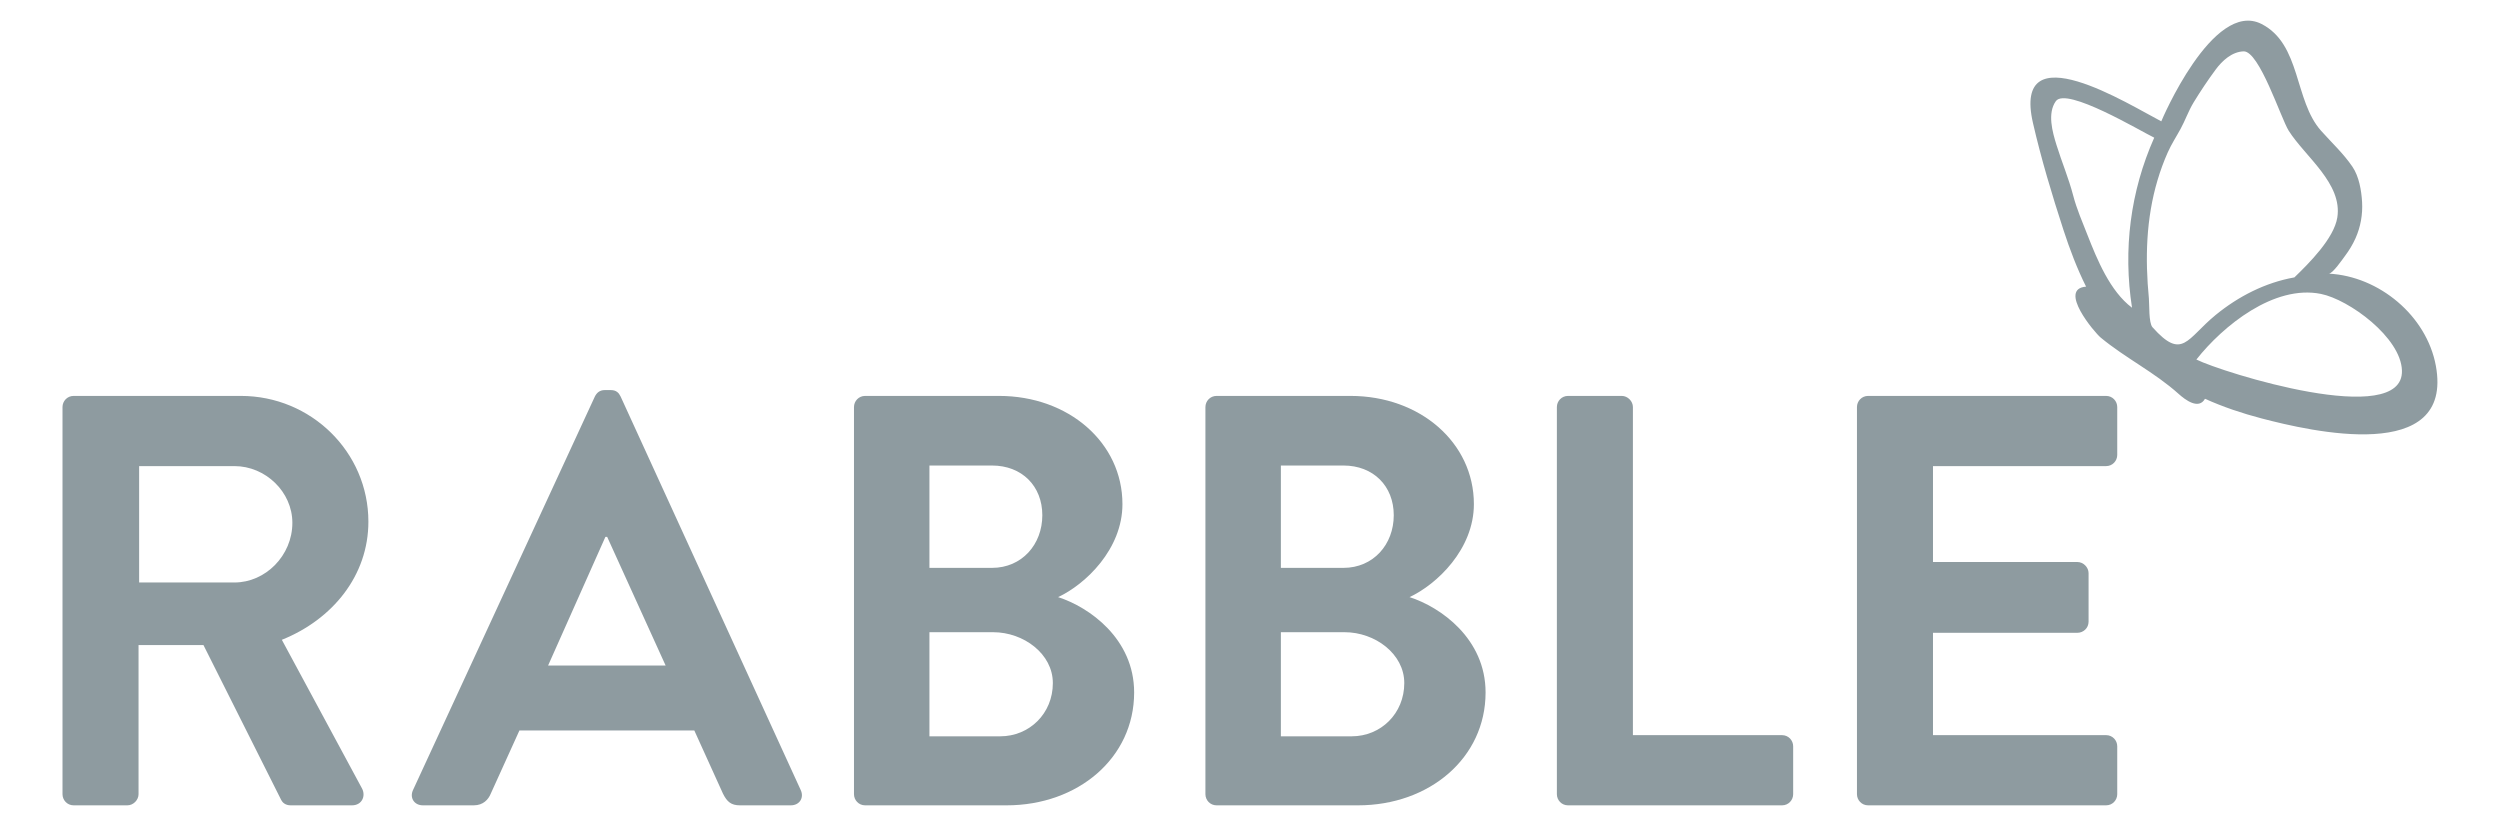
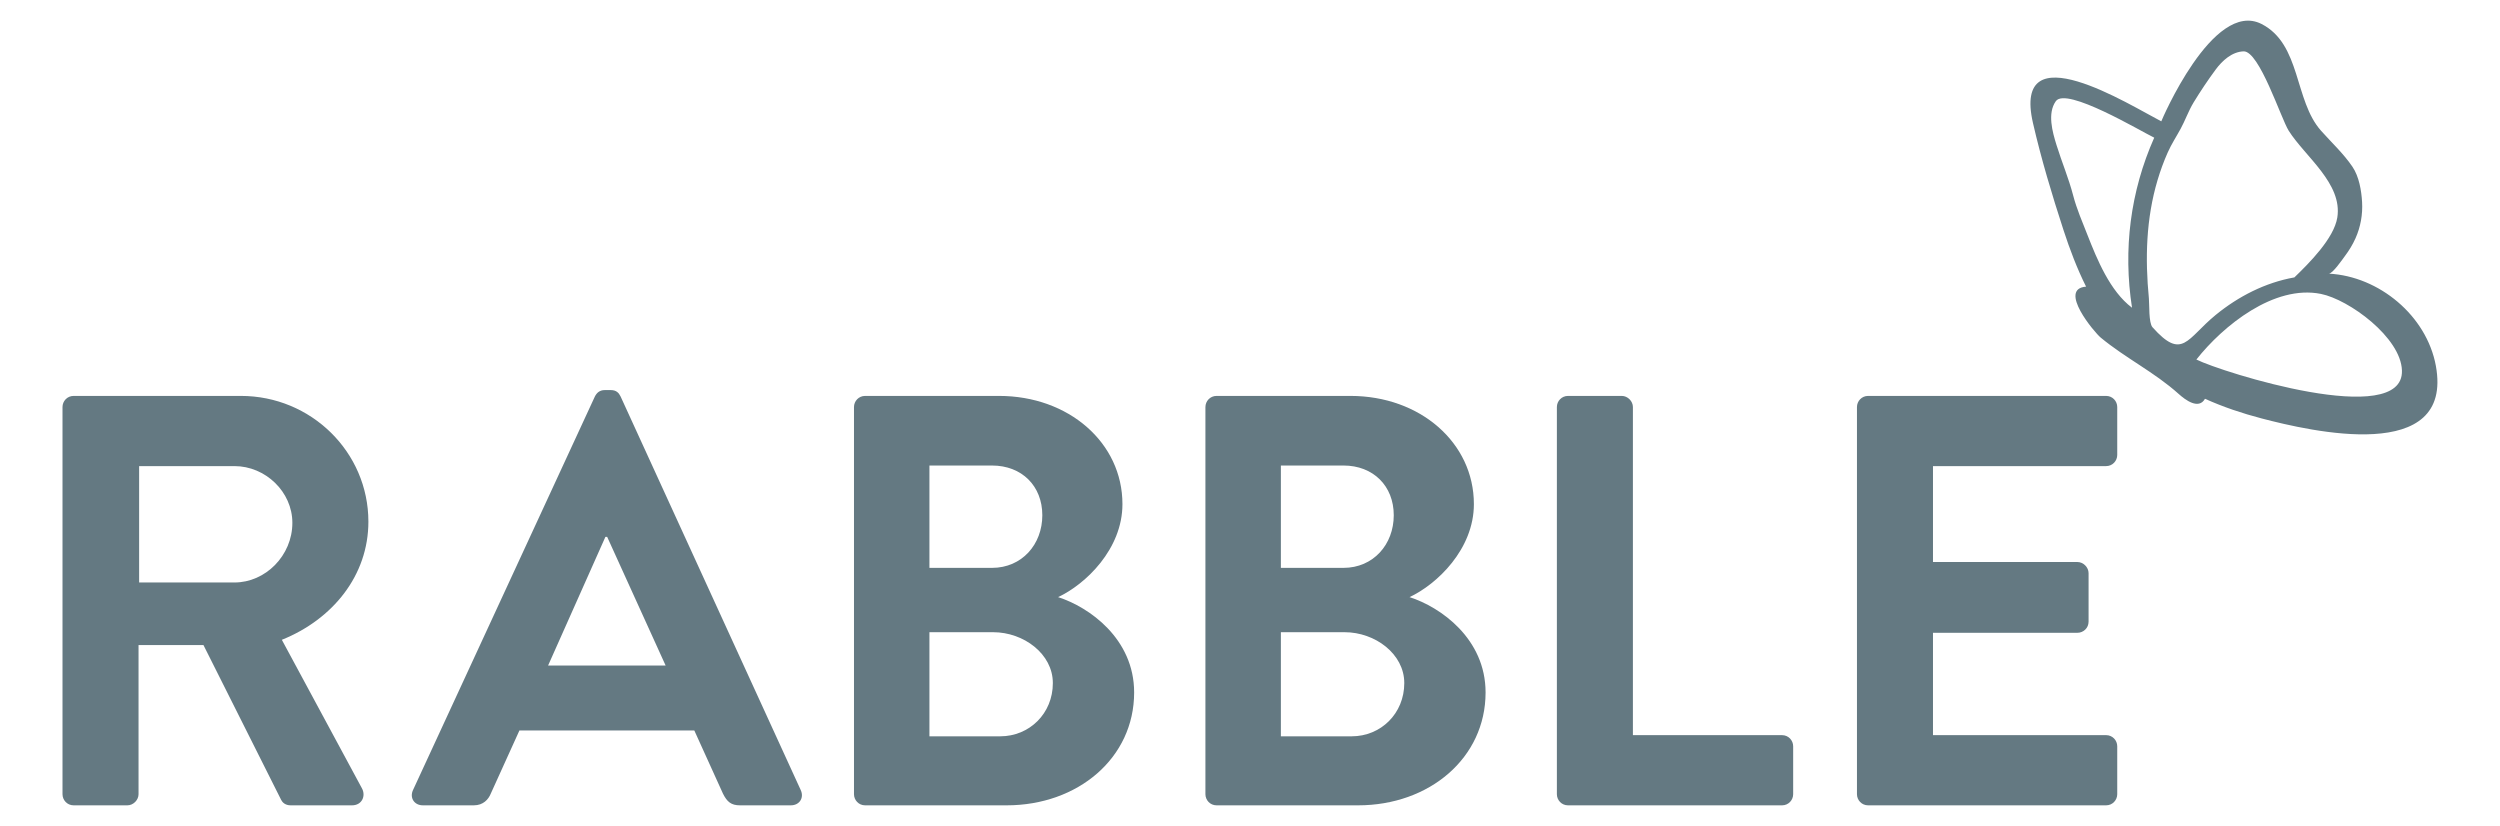
<svg xmlns="http://www.w3.org/2000/svg" version="1.1" id="Layer_1" x="0px" y="0px" width="503.777px" height="166.444px" viewBox="0 0 503.777 166.444" enable-background="new 0 0 503.777 166.444" xml:space="preserve">
  <g>
    <g>
-       <path fill="#8e9ba0" d="M450.735,10.365c-0.023,0.012-0.043,0.019-0.067,0.035C450.911,10.431,450.933,10.422,450.735,10.365z" />
-       <path fill="#8e9ba0" d="M490.845,73.686C488.971,63.557,492.189,80.967,490.845,73.686c-1.86-10.065-11.433-18.023-21.566-18.544    c0.76,0.039,2.805-2.955,3.26-3.565c0.831-1.106,1.554-2.295,2.121-3.559c1.024-2.299,1.47-4.795,1.326-7.307    c-0.138-2.347-0.613-5.146-1.942-7.108c-1.8-2.654-4.205-4.877-6.331-7.262c-5.427-6.099-4.003-17.435-11.993-21.51    c-9.808-4.995-20.217,19.61-20.195,19.619c-6.238-3.202-30.15-18.332-25.856,0.358c1.659,7.22,3.843,14.482,6.137,21.52    c1.272,3.904,2.729,7.76,4.562,11.434c-5.722,0.429,1.689,9.227,2.936,10.259c5.053,4.18,10.818,6.962,15.726,11.366    c1.337,1.201,4.028,3.23,5.3,0.972c3.674,1.657,7.512,2.941,11.411,3.96C465.623,86.907,494.538,93.664,490.845,73.686z     M440.622,23.443c0.437-0.964,0.878-1.921,1.428-2.825c1.377-2.256,2.865-4.481,4.424-6.59c1.324-1.795,3.28-3.595,5.633-3.679    c3.17-0.117,7.531,13.521,9.092,15.995c3.289,5.202,10.886,10.648,9.794,17.489c-0.678,4.224-5.707,9.225-8.649,12.066    c-5.857,1.04-11.284,3.824-15.864,7.569c-5.829,4.767-6.68,9.256-12.729,2.476c-0.788-0.882-0.609-4.615-0.727-5.82    c-0.194-1.994-0.327-3.995-0.382-5.999c-0.107-4,0.102-8.013,0.769-11.959c0.667-3.95,1.797-7.822,3.428-11.484    c0.752-1.685,1.729-3.159,2.601-4.767C439.875,25.112,440.247,24.276,440.622,23.443z M414.274,20.384    c2.104-2.944,17.044,6.024,19.826,7.358c-4.815,10.843-6.293,22.554-4.475,34.268c-4.438-3.337-7.025-9.689-8.994-14.699    c-0.998-2.537-2.172-5.252-2.859-7.901c-0.914-3.51-2.307-6.766-3.372-10.214C413.597,26.603,412.524,22.839,414.274,20.384    C414.373,20.251,413.908,20.901,414.274,20.384z M484.018,74.667c0.366,11.861-36.329,0.346-41.422-2.219    c5.373-6.801,15.644-15.119,25.089-13.223C473.364,60.365,483.814,68.006,484.018,74.667    C484.049,75.655,483.941,72.111,484.018,74.667z" />
+       <path fill="#647982" d="M450.735,10.365c-0.023,0.012-0.043,0.019-0.067,0.035C450.911,10.431,450.933,10.422,450.735,10.365z" />
+       <path fill="#647982" d="M490.845,73.686C488.971,63.557,492.189,80.967,490.845,73.686c-1.86-10.065-11.433-18.023-21.566-18.544    c0.76,0.039,2.805-2.955,3.26-3.565c0.831-1.106,1.554-2.295,2.121-3.559c1.024-2.299,1.47-4.795,1.326-7.307    c-0.138-2.347-0.613-5.146-1.942-7.108c-1.8-2.654-4.205-4.877-6.331-7.262c-5.427-6.099-4.003-17.435-11.993-21.51    c-9.808-4.995-20.217,19.61-20.195,19.619c-6.238-3.202-30.15-18.332-25.856,0.358c1.659,7.22,3.843,14.482,6.137,21.52    c1.272,3.904,2.729,7.76,4.562,11.434c-5.722,0.429,1.689,9.227,2.936,10.259c5.053,4.18,10.818,6.962,15.726,11.366    c1.337,1.201,4.028,3.23,5.3,0.972c3.674,1.657,7.512,2.941,11.411,3.96C465.623,86.907,494.538,93.664,490.845,73.686z     M440.622,23.443c0.437-0.964,0.878-1.921,1.428-2.825c1.377-2.256,2.865-4.481,4.424-6.59c1.324-1.795,3.28-3.595,5.633-3.679    c3.17-0.117,7.531,13.521,9.092,15.995c3.289,5.202,10.886,10.648,9.794,17.489c-0.678,4.224-5.707,9.225-8.649,12.066    c-5.857,1.04-11.284,3.824-15.864,7.569c-5.829,4.767-6.68,9.256-12.729,2.476c-0.788-0.882-0.609-4.615-0.727-5.82    c-0.194-1.994-0.327-3.995-0.382-5.999c-0.107-4,0.102-8.013,0.769-11.959c0.667-3.95,1.797-7.822,3.428-11.484    c0.752-1.685,1.729-3.159,2.601-4.767C439.875,25.112,440.247,24.276,440.622,23.443z M414.274,20.384    c2.104-2.944,17.044,6.024,19.826,7.358c-4.815,10.843-6.293,22.554-4.475,34.268c-4.438-3.337-7.025-9.689-8.994-14.699    c-0.998-2.537-2.172-5.252-2.859-7.901c-0.914-3.51-2.307-6.766-3.372-10.214C413.597,26.603,412.524,22.839,414.274,20.384    C414.373,20.251,413.908,20.901,414.274,20.384z M484.018,74.667c0.366,11.861-36.329,0.346-41.422-2.219    c5.373-6.801,15.644-15.119,25.089-13.223C473.364,60.365,483.814,68.006,484.018,74.667    C484.049,75.655,483.941,72.111,484.018,74.667z" />
    </g>
    <g>
-       <path fill="#8e9ba0" d="M12.595,82.02c0-1.177,0.943-2.239,2.239-2.239h33.709c14.144,0,25.692,11.315,25.692,25.341    c0,10.843-7.189,19.683-17.441,23.806l16.145,29.938c0.825,1.531,0,3.417-2.004,3.417H58.561c-1.061,0-1.65-0.589-1.886-1.06    L41,129.991H27.917v30.052c0,1.18-1.062,2.24-2.239,2.24H14.834c-1.296,0-2.239-1.06-2.239-2.24V82.02z M47.246,117.378    c6.247,0,11.668-5.42,11.668-12.022c0-6.247-5.421-11.431-11.668-11.431h-19.21v23.453H47.246z" />
-       <path fill="#8e9ba0" d="M83.219,159.219l36.655-79.32c0.353-0.707,0.942-1.296,2.002-1.296h1.18c1.179,0,1.65,0.589,2.003,1.296    l36.302,79.32c0.707,1.531-0.236,3.063-2.005,3.063h-10.253c-1.768,0-2.594-0.707-3.418-2.357l-5.775-12.729h-35.24l-5.774,12.729    c-0.472,1.178-1.533,2.357-3.418,2.357H85.222C83.454,162.283,82.513,160.75,83.219,159.219z M134.133,134.114l-11.783-25.929    h-0.354l-11.551,25.929H134.133z" />
-       <path fill="#8e9ba0" d="M172.087,82.02c0-1.177,0.943-2.239,2.239-2.239h26.991c14.024,0,24.867,9.429,24.867,21.805    c0,9.076-7.425,16.146-12.964,18.739c6.245,2.003,15.322,8.369,15.322,19.212c0,13.199-11.315,22.746-25.694,22.746h-28.522    c-1.296,0-2.239-1.06-2.239-2.24V82.02z M199.902,114.432c6.012,0,10.137-4.713,10.137-10.606c0-5.894-4.125-10.019-10.137-10.019    h-12.611v20.625H199.902z M201.552,148.376c5.893,0,10.608-4.597,10.608-10.726c0-5.893-5.894-10.254-12.022-10.254h-12.847    v20.979H201.552z" />
-       <path fill="#8e9ba0" d="M242.906,82.02c0-1.177,0.943-2.239,2.24-2.239h26.99c14.025,0,24.868,9.429,24.868,21.805    c0,9.076-7.426,16.146-12.966,18.739c6.247,2.003,15.322,8.369,15.322,19.212c0,13.199-11.316,22.746-25.694,22.746h-28.521    c-1.297,0-2.24-1.06-2.24-2.24V82.02z M270.723,114.432c6.01,0,10.134-4.713,10.134-10.606c0-5.894-4.124-10.019-10.134-10.019    H258.11v20.625H270.723z M272.373,148.376c5.892,0,10.605-4.597,10.605-10.726c0-5.893-5.893-10.254-12.022-10.254H258.11v20.979    H272.373z" />
-       <path fill="#8e9ba0" d="M313.728,82.02c0-1.177,0.943-2.239,2.24-2.239h10.842c1.179,0,2.238,1.063,2.238,2.239v66.12h30.055    c1.297,0,2.239,1.061,2.239,2.24v9.664c0,1.18-0.942,2.24-2.239,2.24h-43.135c-1.297,0-2.24-1.06-2.24-2.24V82.02z" />
-       <path fill="#8e9ba0" d="M374.198,82.02c0-1.177,0.944-2.239,2.24-2.239h47.968c1.297,0,2.24,1.063,2.24,2.239v9.666    c0,1.177-0.943,2.239-2.24,2.239h-34.888v19.327h29.112c1.179,0,2.24,1.063,2.24,2.24v9.782c0,1.296-1.062,2.24-2.24,2.24h-29.112    v20.625h34.888c1.297,0,2.24,1.061,2.24,2.24v9.664c0,1.18-0.943,2.24-2.24,2.24h-47.968c-1.296,0-2.24-1.06-2.24-2.24V82.02z" />
+       <path fill="#647982" d="M12.595,82.02c0-1.177,0.943-2.239,2.239-2.239h33.709c14.144,0,25.692,11.315,25.692,25.341    c0,10.843-7.189,19.683-17.441,23.806l16.145,29.938c0.825,1.531,0,3.417-2.004,3.417H58.561c-1.061,0-1.65-0.589-1.886-1.06    L41,129.991H27.917v30.052c0,1.18-1.062,2.24-2.239,2.24H14.834c-1.296,0-2.239-1.06-2.239-2.24V82.02z M47.246,117.378    c6.247,0,11.668-5.42,11.668-12.022c0-6.247-5.421-11.431-11.668-11.431h-19.21v23.453H47.246z" />
+       <path fill="#647982" d="M83.219,159.219l36.655-79.32c0.353-0.707,0.942-1.296,2.002-1.296h1.18c1.179,0,1.65,0.589,2.003,1.296    l36.302,79.32c0.707,1.531-0.236,3.063-2.005,3.063h-10.253c-1.768,0-2.594-0.707-3.418-2.357l-5.775-12.729h-35.24l-5.774,12.729    c-0.472,1.178-1.533,2.357-3.418,2.357H85.222C83.454,162.283,82.513,160.75,83.219,159.219z M134.133,134.114l-11.783-25.929    h-0.354l-11.551,25.929H134.133z" />
+       <path fill="#647982" d="M172.087,82.02c0-1.177,0.943-2.239,2.239-2.239h26.991c14.024,0,24.867,9.429,24.867,21.805    c0,9.076-7.425,16.146-12.964,18.739c6.245,2.003,15.322,8.369,15.322,19.212c0,13.199-11.315,22.746-25.694,22.746h-28.522    c-1.296,0-2.239-1.06-2.239-2.24V82.02z M199.902,114.432c6.012,0,10.137-4.713,10.137-10.606c0-5.894-4.125-10.019-10.137-10.019    h-12.611v20.625H199.902z M201.552,148.376c5.893,0,10.608-4.597,10.608-10.726c0-5.893-5.894-10.254-12.022-10.254h-12.847    v20.979H201.552z" />
+       <path fill="#647982" d="M242.906,82.02c0-1.177,0.943-2.239,2.24-2.239h26.99c14.025,0,24.868,9.429,24.868,21.805    c0,9.076-7.426,16.146-12.966,18.739c6.247,2.003,15.322,8.369,15.322,19.212c0,13.199-11.316,22.746-25.694,22.746h-28.521    c-1.297,0-2.24-1.06-2.24-2.24V82.02z M270.723,114.432c6.01,0,10.134-4.713,10.134-10.606c0-5.894-4.124-10.019-10.134-10.019    H258.11v20.625H270.723z M272.373,148.376c5.892,0,10.605-4.597,10.605-10.726c0-5.893-5.893-10.254-12.022-10.254H258.11v20.979    H272.373z" />
+       <path fill="#647982" d="M313.728,82.02c0-1.177,0.943-2.239,2.24-2.239h10.842c1.179,0,2.238,1.063,2.238,2.239v66.12h30.055    c1.297,0,2.239,1.061,2.239,2.24v9.664c0,1.18-0.942,2.24-2.239,2.24h-43.135c-1.297,0-2.24-1.06-2.24-2.24V82.02z" />
+       <path fill="#647982" d="M374.198,82.02c0-1.177,0.944-2.239,2.24-2.239h47.968c1.297,0,2.24,1.063,2.24,2.239v9.666    c0,1.177-0.943,2.239-2.24,2.239h-34.888v19.327h29.112c1.179,0,2.24,1.063,2.24,2.24v9.782c0,1.296-1.062,2.24-2.24,2.24h-29.112    v20.625h34.888c1.297,0,2.24,1.061,2.24,2.24v9.664c0,1.18-0.943,2.24-2.24,2.24h-47.968c-1.296,0-2.24-1.06-2.24-2.24V82.02z" />
    </g>
  </g>
</svg>
